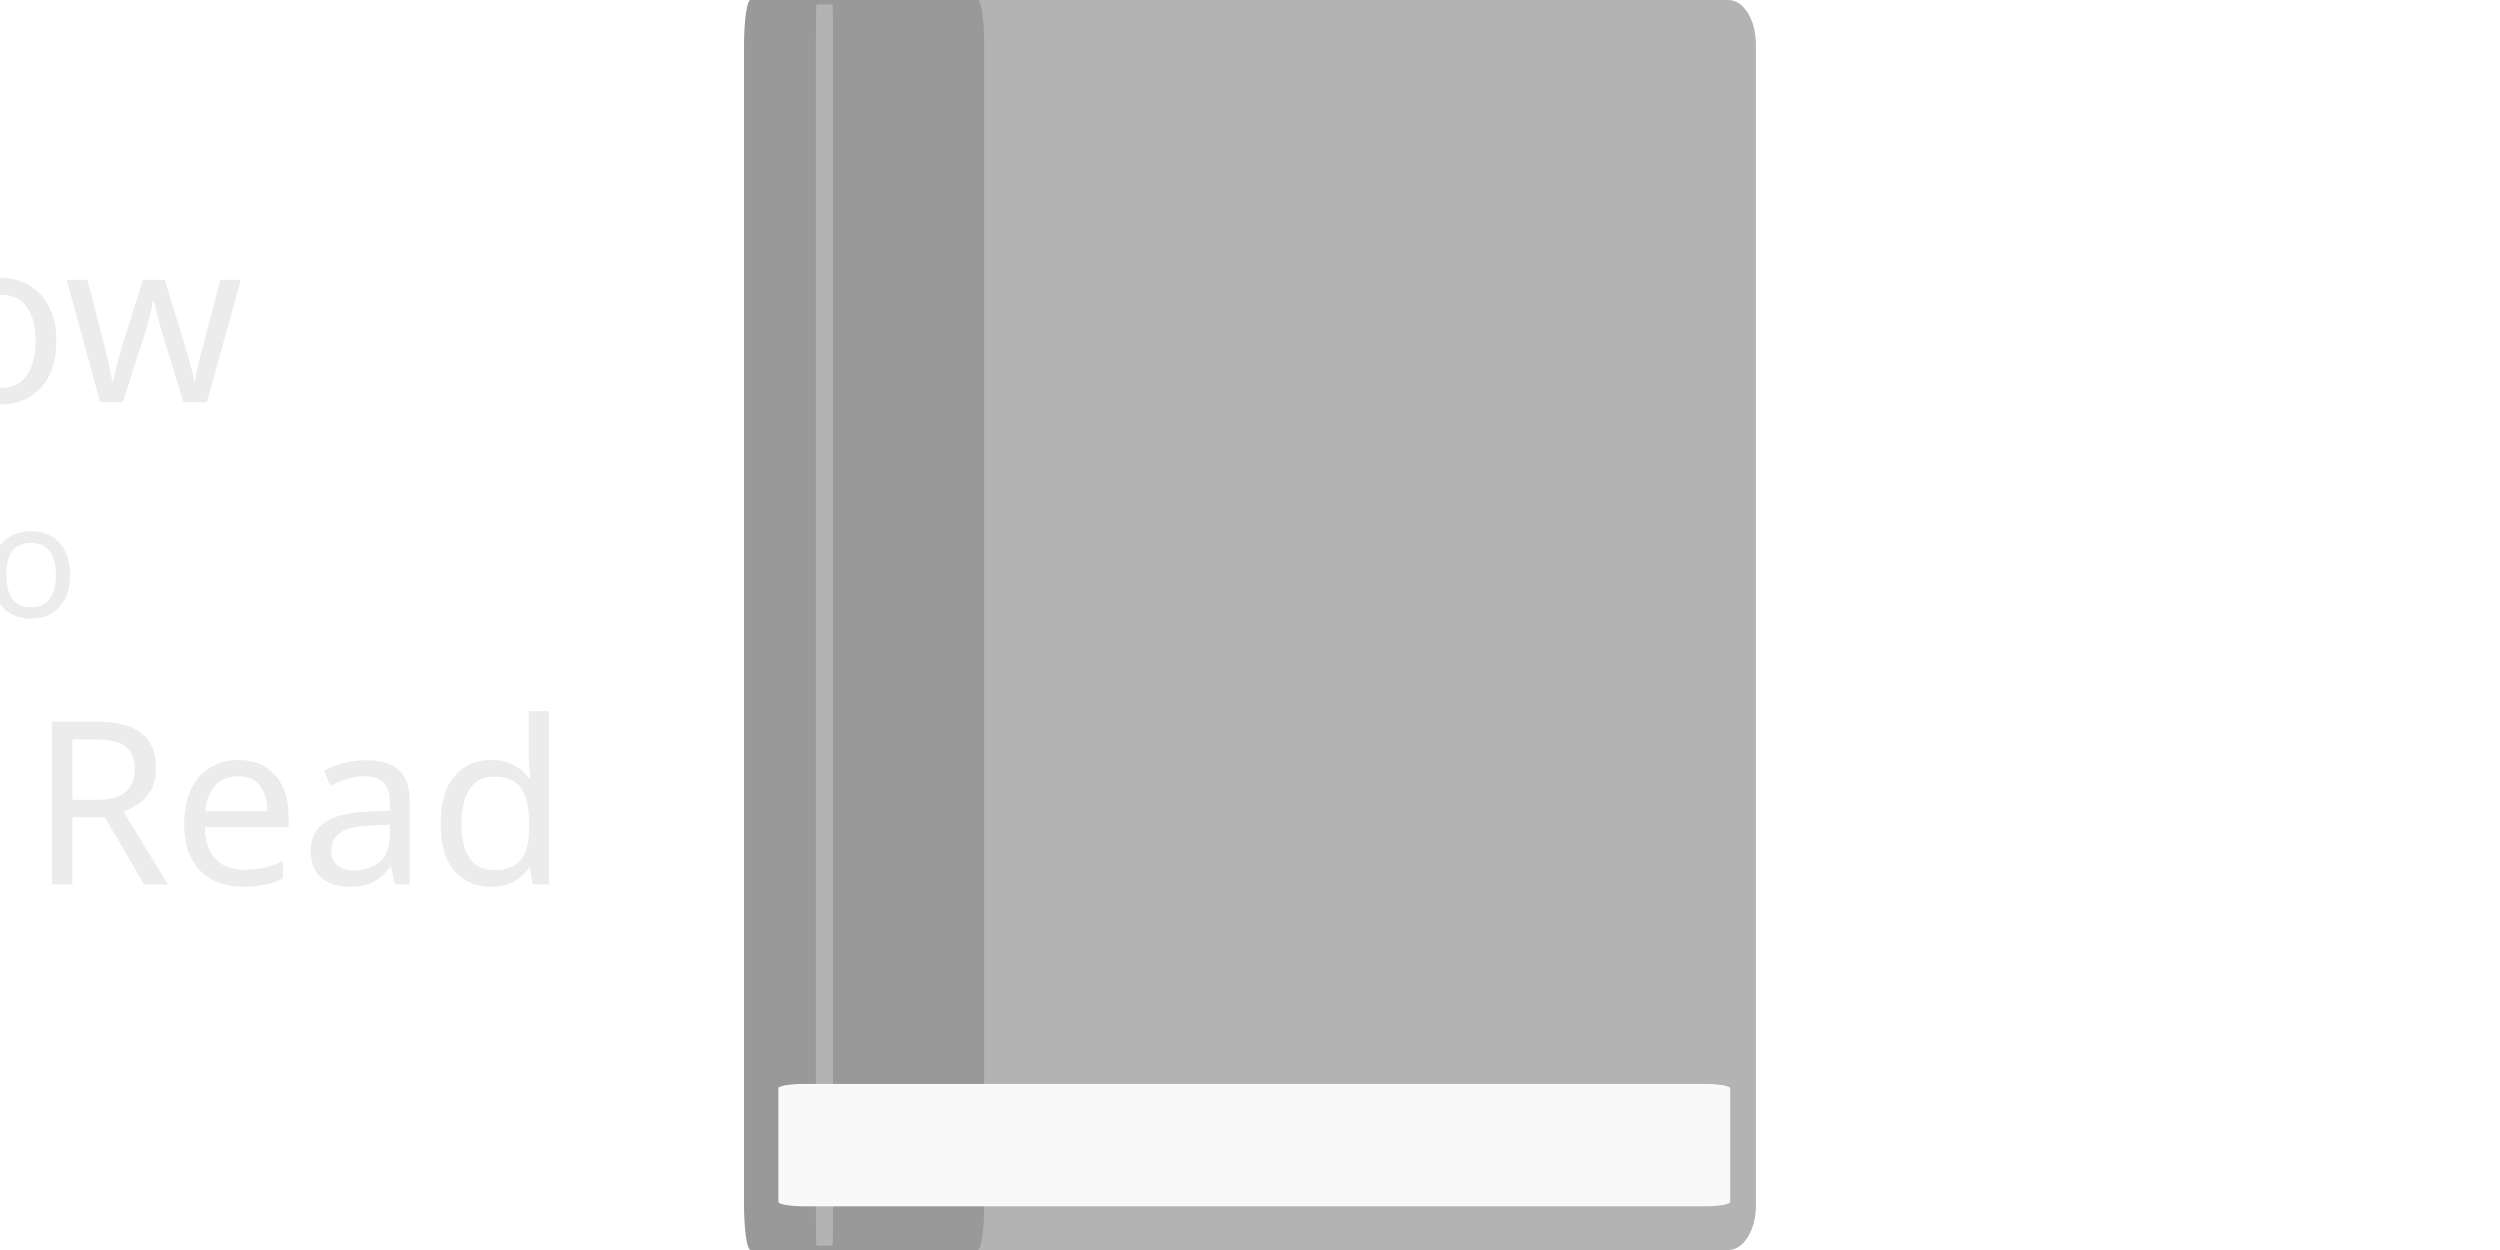
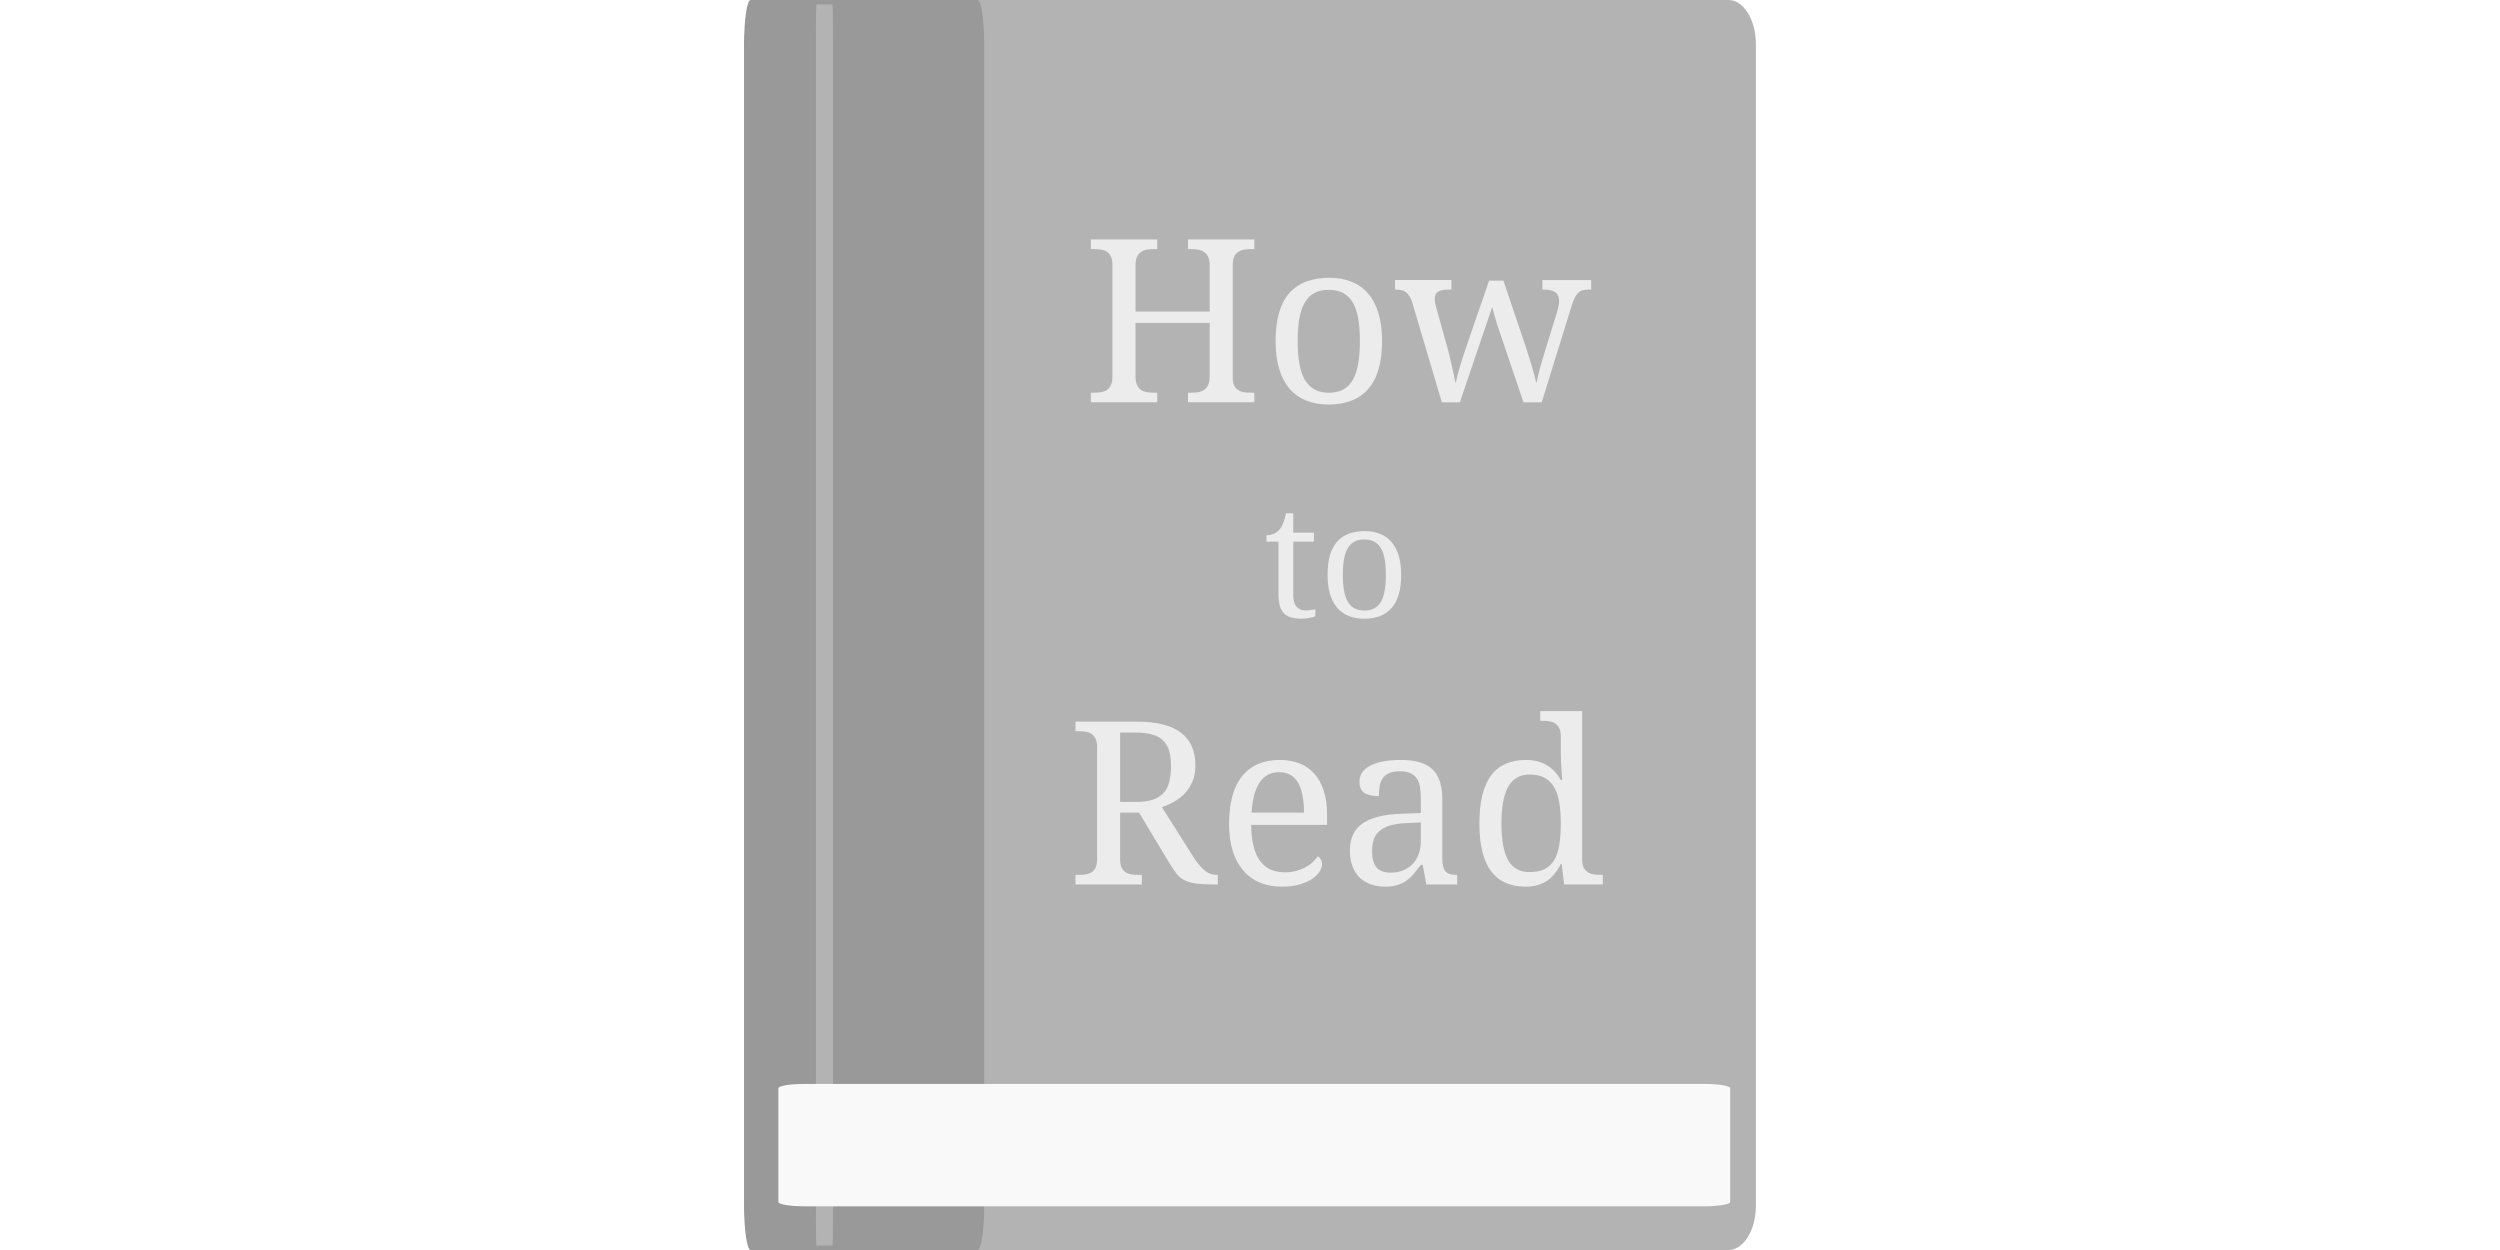
<svg xmlns="http://www.w3.org/2000/svg" width="160" height="80" id="svg3484" version="1.1">
  <defs id="defs3486">
    <clipPath clipPathUnits="userSpaceOnUse" id="clipPath4084">
      <path d="m 0,841.89 595.28,0 L 595.28,0 0,0 0,841.89 z" id="path4086" />
    </clipPath>
  </defs>
  <g id="layer1" transform="translate(0,-972.3622)">
    <g id="g3463" transform="matrix(0.784188,0,0,0.784188,643.7688,971.5394)">
      <rect ry="3.616" rx="2.24" y="1.049" x="-760.21" height="102.016" width="82.578" id="rect5333-5" style="fill:#b3b3b3;fill-opacity:1;stroke:none" />
      <rect ry="3.616" rx="0.532" y="1.049" x="-760.21" height="102.016" width="19.595" id="rect5333-4-7" style="fill:#999999;fill-opacity:1;stroke:none" />
      <rect transform="matrix(0,-1,1,0,0,0)" ry="0.05" rx="2.748" y="-754.35" x="-102.709" height="1.4" width="101.303" id="rect5333-9-4-1" style="fill:#b3b3b3;fill-opacity:1;stroke:none" />
      <rect ry="0.354" rx="2.107" y="89.511" x="-757.41" height="9.988" width="77.679" id="rect5333-9-6" style="fill:#f9f9f9;fill-opacity:1;stroke:none" />
-       <text id="text5481-3" y="33.882" x="-711.841" style="font-size:93.065px;font-style:normal;font-variant:normal;font-weight:normal;font-stretch:normal;line-height:125%;letter-spacing:0px;word-spacing:0px;fill:#ececec;fill-opacity:1;stroke:none;font-family:Droid Serif;-inkscape-font-specification:Droid Serif" xml:space="preserve">
-         <tspan style="font-size:18.613px;text-align:center;text-anchor:middle;fill:#ececec" y="33.882" x="-711.841" id="tspan5483-1">How</tspan>
-         <tspan style="font-size:12.866px;text-align:center;text-anchor:middle;fill:#ececec" id="tspan5485-0" y="51.42" x="-711.841">to</tspan>
-         <tspan style="font-size:18.613px;text-align:center;text-anchor:middle;fill:#ececec" id="tspan5487-0" y="73.231" x="-711.841">Read</tspan>
-       </text>
+       <g style="font-size:93.065px;font-style:normal;font-variant:normal;font-weight:normal;font-stretch:normal;line-height:125%;letter-spacing:0px;word-spacing:0px;fill:#ececec;fill-opacity:1;stroke:none;font-family:Droid Serif;-inkscape-font-specification:Droid Serif" id="text5481-3">
+         <path d="m -723.983,33.882 0,-0.782 0.245,0 c 0.212,1e-6 0.409,-0.015 0.591,-0.045 0.188,-0.03 0.348,-0.091 0.482,-0.182 0.139,-0.097 0.248,-0.233 0.327,-0.409 0.085,-0.176 0.127,-0.409 0.127,-0.7 l 0,-4.362 -6.053,0 0,4.362 c -10e-6,0.291 0.039,0.524 0.118,0.7 0.085,0.176 0.194,0.312 0.327,0.409 0.139,0.091 0.303,0.151 0.491,0.182 0.188,0.03 0.385,0.045 0.591,0.045 l 0.245,0 0,0.782 -5.417,0 0,-0.782 0.236,0 c 0.212,1e-6 0.409,-0.015 0.591,-0.045 0.188,-0.03 0.351,-0.091 0.491,-0.182 0.139,-0.097 0.248,-0.233 0.327,-0.409 0.079,-0.176 0.118,-0.409 0.118,-0.7 l 0,-9.125 c -10e-6,-0.273 -0.042,-0.491 -0.127,-0.654 -0.079,-0.17 -0.188,-0.3 -0.327,-0.391 -0.139,-0.091 -0.303,-0.148 -0.491,-0.173 -0.182,-0.03 -0.376,-0.045 -0.582,-0.045 l -0.236,0 0,-0.782 5.417,0 0,0.782 -0.245,0 c -0.206,1.2e-5 -0.403,0.015 -0.591,0.045 -0.188,0.03 -0.351,0.094 -0.491,0.191 -0.133,0.091 -0.242,0.224 -0.327,0.4 -0.079,0.176 -0.118,0.409 -0.118,0.7 l 0,3.763 6.053,0 0,-3.763 c -10e-6,-0.291 -0.042,-0.524 -0.127,-0.7 -0.079,-0.176 -0.188,-0.309 -0.327,-0.4 -0.133,-0.097 -0.294,-0.161 -0.482,-0.191 -0.182,-0.03 -0.379,-0.045 -0.591,-0.045 l -0.245,0 0,-0.782 5.417,0 0,0.782 -0.236,0 c -0.212,1.2e-5 -0.412,0.015 -0.6,0.045 -0.182,0.03 -0.342,0.094 -0.482,0.191 -0.139,0.091 -0.248,0.224 -0.327,0.4 -0.079,0.176 -0.118,0.409 -0.118,0.7 l 0,9.143 c -10e-6,0.273 0.039,0.494 0.118,0.663 0.085,0.164 0.197,0.288 0.336,0.373 0.139,0.085 0.3,0.142 0.482,0.173 0.188,0.024 0.385,0.036 0.591,0.036 l 0.236,0 0,0.782 -5.417,0" style="font-size:18.613px;text-align:center;text-anchor:middle;fill:#ececec" id="path2994" />
+         <path d="m -708.142,28.874 c -10e-6,1.751 -0.373,3.054 -1.118,3.908 -0.739,0.854 -1.824,1.281 -3.254,1.281 -0.673,0 -1.275,-0.106 -1.809,-0.318 -0.533,-0.212 -0.988,-0.533 -1.363,-0.963 -0.37,-0.43 -0.654,-0.969 -0.854,-1.618 -0.194,-0.654 -0.291,-1.418 -0.291,-2.29 0,-1.739 0.367,-3.032 1.1,-3.881 0.739,-0.848 1.83,-1.272 3.272,-1.272 0.673,10e-6 1.275,0.106 1.809,0.318 0.533,0.206 0.985,0.524 1.354,0.954 0.376,0.424 0.66,0.96 0.854,1.609 0.2,0.642 0.3,1.4 0.3,2.272 m -6.889,0 c 0,0.691 0.045,1.3 0.136,1.827 0.091,0.527 0.236,0.969 0.436,1.327 0.206,0.351 0.47,0.618 0.791,0.8 0.327,0.182 0.724,0.273 1.191,0.273 0.467,1e-6 0.86,-0.091 1.181,-0.273 0.321,-0.182 0.582,-0.448 0.782,-0.8 0.2,-0.357 0.342,-0.8 0.427,-1.327 0.091,-0.527 0.136,-1.136 0.136,-1.827 0,-0.691 -0.045,-1.297 -0.136,-1.818 -0.091,-0.521 -0.236,-0.954 -0.436,-1.3 -0.2,-0.351 -0.464,-0.615 -0.791,-0.791 -0.321,-0.176 -0.715,-0.264 -1.181,-0.264 -0.467,9e-6 -0.86,0.088 -1.181,0.264 -0.321,0.176 -0.582,0.439 -0.782,0.791 -0.2,0.345 -0.345,0.779 -0.436,1.3 -0.091,0.521 -0.136,1.127 -0.136,1.818" style="font-size:18.613px;text-align:center;text-anchor:middle;fill:#ececec" id="path2996" />
+         <path d="m -698.236,23.958 1.863,5.517 c 0.073,0.224 0.148,0.467 0.227,0.727 0.085,0.254 0.164,0.509 0.236,0.763 0.073,0.248 0.139,0.485 0.2,0.709 0.061,0.224 0.106,0.415 0.136,0.573 l 0.054,0 c 0.054,-0.309 0.142,-0.688 0.264,-1.136 0.121,-0.454 0.276,-0.982 0.464,-1.581 l 0.927,-2.999 c 0.049,-0.158 0.088,-0.324 0.118,-0.5 0.036,-0.182 0.054,-0.324 0.054,-0.427 -1e-5,-0.321 -0.103,-0.554 -0.309,-0.7 -0.2,-0.145 -0.509,-0.218 -0.927,-0.218 l -0.127,0 0,-0.782 3.981,0 0,0.782 -0.236,0 c -0.182,9e-6 -0.339,0.018 -0.473,0.055 -0.133,0.036 -0.254,0.109 -0.364,0.218 -0.103,0.103 -0.2,0.248 -0.291,0.436 -0.091,0.188 -0.182,0.436 -0.273,0.745 l -2.399,7.743 -1.49,0 -2.218,-6.553 -0.336,-1.227 -2.636,7.78 -1.472,0 -2.436,-8.207 c -0.073,-0.194 -0.148,-0.354 -0.227,-0.482 -0.079,-0.127 -0.17,-0.227 -0.273,-0.3 -0.103,-0.079 -0.221,-0.133 -0.354,-0.164 -0.133,-0.03 -0.291,-0.045 -0.473,-0.045 l -0.054,0 0,-0.782 4.599,0 0,0.782 -0.245,0 c -0.37,9e-6 -0.648,0.055 -0.836,0.164 -0.188,0.109 -0.282,0.315 -0.282,0.618 -1e-5,0.103 0.015,0.227 0.045,0.373 0.036,0.145 0.073,0.288 0.109,0.427 l 0.872,3.126 c 0.061,0.224 0.124,0.47 0.191,0.736 0.067,0.267 0.127,0.533 0.182,0.8 0.061,0.261 0.115,0.506 0.164,0.736 0.049,0.23 0.088,0.424 0.118,0.582 l 0.054,0 c 0.03,-0.158 0.07,-0.339 0.118,-0.545 0.054,-0.212 0.115,-0.436 0.182,-0.673 0.073,-0.242 0.148,-0.488 0.227,-0.736 0.079,-0.248 0.158,-0.485 0.236,-0.709 l 1.936,-5.626 1.172,0" style="font-size:18.613px;text-align:center;text-anchor:middle;fill:#ececec" id="path2998" />
+         <path d="m -714.411,50.867 c 0.155,0 0.297,-0.008 0.427,-0.025 0.13,-0.017 0.262,-0.038 0.396,-0.063 l 0,0.565 c -0.054,0.025 -0.126,0.05 -0.214,0.075 -0.088,0.025 -0.184,0.046 -0.289,0.063 -0.101,0.021 -0.207,0.036 -0.32,0.044 -0.113,0.013 -0.22,0.019 -0.32,0.019 -0.327,0 -0.607,-0.036 -0.842,-0.107 -0.235,-0.067 -0.427,-0.178 -0.578,-0.333 -0.151,-0.155 -0.264,-0.36 -0.339,-0.616 -0.071,-0.255 -0.107,-0.567 -0.107,-0.936 l 0,-4.297 -0.98,0 0,-0.515 c 0.155,6e-6 0.325,-0.031 0.509,-0.094 0.188,-0.063 0.354,-0.168 0.496,-0.314 0.147,-0.159 0.264,-0.348 0.352,-0.565 0.092,-0.222 0.172,-0.498 0.239,-0.829 l 0.591,0 0,1.583 1.684,0 0,0.735 -1.684,0 0,4.335 c -10e-6,0.44 0.088,0.762 0.264,0.967 0.18,0.205 0.419,0.308 0.716,0.308" style="font-size:12.866px;text-align:center;text-anchor:middle;fill:#ececec" id="path3000" />
+         <path d="m -706.583,47.958 c -10e-6,1.21 -0.258,2.111 -0.773,2.701 -0.511,0.591 -1.261,0.886 -2.249,0.886 -0.465,0 -0.882,-0.073 -1.25,-0.22 -0.369,-0.147 -0.683,-0.369 -0.942,-0.666 -0.255,-0.297 -0.452,-0.67 -0.591,-1.118 -0.134,-0.452 -0.201,-0.98 -0.201,-1.583 0,-1.202 0.253,-2.096 0.76,-2.682 0.511,-0.586 1.265,-0.879 2.262,-0.88 0.465,7e-6 0.882,0.073 1.25,0.22 0.369,0.142 0.681,0.362 0.936,0.66 0.26,0.293 0.457,0.664 0.591,1.112 0.138,0.444 0.207,0.967 0.207,1.571 m -4.762,0 c 0,0.477 0.031,0.898 0.094,1.263 0.063,0.364 0.163,0.67 0.302,0.917 0.142,0.243 0.325,0.427 0.547,0.553 0.226,0.126 0.5,0.188 0.823,0.188 0.322,10e-7 0.595,-0.063 0.817,-0.188 0.222,-0.126 0.402,-0.31 0.54,-0.553 0.138,-0.247 0.237,-0.553 0.295,-0.917 0.063,-0.364 0.094,-0.785 0.094,-1.263 0,-0.477 -0.031,-0.896 -0.094,-1.256 -0.063,-0.36 -0.163,-0.66 -0.302,-0.898 -0.138,-0.243 -0.32,-0.425 -0.547,-0.547 -0.222,-0.121 -0.494,-0.182 -0.817,-0.182 -0.322,6e-6 -0.595,0.061 -0.817,0.182 -0.222,0.121 -0.402,0.304 -0.54,0.547 -0.138,0.239 -0.239,0.538 -0.302,0.898 -0.063,0.36 -0.094,0.779 -0.094,1.256" style="font-size:12.866px;text-align:center;text-anchor:middle;fill:#ececec" id="path3002" />
+         <path d="m -723.556,70.959 c 0.315,0.497 0.621,0.869 0.918,1.118 0.297,0.248 0.642,0.373 1.036,0.373 l 0.054,0 0,0.782 -0.264,0 c -0.582,0 -1.06,-0.021 -1.436,-0.064 -0.37,-0.042 -0.685,-0.124 -0.945,-0.245 -0.261,-0.121 -0.485,-0.291 -0.673,-0.509 -0.182,-0.218 -0.379,-0.503 -0.591,-0.854 l -2.517,-4.19 -1.545,0 0,3.835 c -10e-6,0.273 0.039,0.494 0.118,0.663 0.085,0.164 0.197,0.288 0.336,0.373 0.139,0.085 0.3,0.142 0.482,0.173 0.188,0.024 0.385,0.036 0.591,0.036 l 0.245,0 0,0.782 -5.417,0 0,-0.782 0.236,0 c 0.206,10e-7 0.4,-0.012 0.582,-0.036 0.188,-0.03 0.351,-0.088 0.491,-0.173 0.139,-0.085 0.248,-0.209 0.327,-0.373 0.085,-0.17 0.127,-0.391 0.127,-0.663 l 0,-9.216 c -1e-5,-0.273 -0.042,-0.491 -0.127,-0.654 -0.079,-0.17 -0.188,-0.3 -0.327,-0.391 -0.139,-0.091 -0.303,-0.148 -0.491,-0.173 -0.182,-0.03 -0.376,-0.045 -0.582,-0.045 l -0.236,0 0,-0.782 5.008,0 c 1.612,1.3e-5 2.811,0.3 3.599,0.9 0.788,0.594 1.181,1.491 1.181,2.69 -10e-6,0.497 -0.082,0.933 -0.245,1.309 -0.158,0.37 -0.367,0.691 -0.627,0.963 -0.261,0.273 -0.554,0.5 -0.882,0.682 -0.327,0.182 -0.654,0.327 -0.982,0.436 l 2.554,4.035 m -5.962,-4.462 1.309,0 c 0.545,7e-6 1,-0.061 1.363,-0.182 0.364,-0.121 0.654,-0.303 0.872,-0.545 0.218,-0.242 0.373,-0.545 0.464,-0.909 0.097,-0.364 0.145,-0.788 0.145,-1.272 -10e-6,-0.497 -0.051,-0.918 -0.154,-1.263 -0.103,-0.351 -0.27,-0.636 -0.5,-0.854 -0.23,-0.224 -0.53,-0.385 -0.9,-0.482 -0.364,-0.103 -0.809,-0.154 -1.336,-0.155 l -1.263,0 0,5.662" style="font-size:18.613px;text-align:center;text-anchor:middle;fill:#ececec" id="path3004" />
+         <path d="m -716.54,64.07 c -0.691,9e-6 -1.224,0.282 -1.6,0.845 -0.37,0.557 -0.588,1.375 -0.654,2.454 l 4.281,0 c -1e-5,-0.491 -0.036,-0.939 -0.109,-1.345 -0.073,-0.406 -0.188,-0.754 -0.345,-1.045 -0.158,-0.291 -0.367,-0.515 -0.627,-0.673 -0.254,-0.158 -0.57,-0.236 -0.945,-0.236 m 0.227,9.343 c -0.673,0 -1.278,-0.112 -1.818,-0.336 -0.533,-0.23 -0.985,-0.563 -1.354,-1 -0.37,-0.436 -0.654,-0.969 -0.854,-1.6 -0.194,-0.636 -0.291,-1.357 -0.291,-2.163 0,-1.739 0.357,-3.048 1.072,-3.926 0.715,-0.879 1.733,-1.318 3.054,-1.318 0.6,1e-5 1.139,0.094 1.618,0.282 0.479,0.188 0.885,0.47 1.218,0.845 0.333,0.37 0.588,0.833 0.763,1.391 0.182,0.551 0.273,1.194 0.273,1.927 l 0,0.854 -6.198,0 c 0.012,0.679 0.079,1.263 0.2,1.754 0.127,0.485 0.306,0.885 0.536,1.2 0.236,0.315 0.524,0.548 0.863,0.7 0.339,0.145 0.73,0.218 1.172,0.218 0.321,1e-6 0.618,-0.036 0.891,-0.109 0.279,-0.073 0.53,-0.17 0.754,-0.291 0.224,-0.121 0.421,-0.258 0.591,-0.409 0.176,-0.158 0.318,-0.321 0.427,-0.491 0.085,0.036 0.164,0.112 0.236,0.227 0.079,0.115 0.118,0.251 0.118,0.409 0,0.188 -0.067,0.391 -0.2,0.609 -0.133,0.212 -0.336,0.409 -0.609,0.591 -0.273,0.182 -0.615,0.333 -1.027,0.454 -0.406,0.121 -0.885,0.182 -1.436,0.182" style="font-size:18.613px;text-align:center;text-anchor:middle;fill:#ececec" id="path3006" />
+         <path d="m -708.96,70.532 c 0,0.582 0.121,1.018 0.364,1.309 0.248,0.285 0.63,0.427 1.145,0.427 0.376,10e-7 0.715,-0.061 1.018,-0.182 0.309,-0.121 0.57,-0.294 0.782,-0.518 0.218,-0.224 0.385,-0.497 0.5,-0.818 0.115,-0.321 0.173,-0.679 0.173,-1.072 l 0,-1.509 -1.191,0.055 c -0.527,0.024 -0.969,0.091 -1.327,0.2 -0.351,0.103 -0.636,0.251 -0.854,0.445 -0.218,0.188 -0.376,0.421 -0.473,0.7 -0.091,0.279 -0.136,0.6 -0.136,0.963 m 2.254,-6.535 c -0.357,1e-5 -0.648,0.052 -0.872,0.155 -0.218,0.097 -0.391,0.236 -0.518,0.418 -0.121,0.182 -0.203,0.397 -0.245,0.645 -0.042,0.248 -0.064,0.518 -0.064,0.809 -0.515,7e-6 -0.909,-0.088 -1.181,-0.264 -0.267,-0.176 -0.4,-0.479 -0.4,-0.909 0,-0.321 0.088,-0.594 0.264,-0.818 0.176,-0.224 0.415,-0.406 0.718,-0.545 0.309,-0.145 0.666,-0.251 1.072,-0.318 0.406,-0.067 0.839,-0.1 1.3,-0.1 0.57,1e-5 1.066,0.058 1.49,0.173 0.424,0.109 0.779,0.291 1.063,0.545 0.285,0.254 0.497,0.588 0.636,1 0.145,0.406 0.218,0.906 0.218,1.5 l 0,4.826 c -10e-6,0.261 0.021,0.476 0.064,0.645 0.042,0.17 0.109,0.306 0.2,0.409 0.091,0.103 0.209,0.176 0.354,0.218 0.151,0.042 0.33,0.064 0.536,0.064 l 0.054,0 0,0.782 -2.517,0 -0.291,-1.6 -0.155,0 c -0.194,0.261 -0.382,0.5 -0.563,0.718 -0.182,0.218 -0.382,0.406 -0.6,0.563 -0.218,0.158 -0.467,0.279 -0.745,0.364 -0.273,0.091 -0.603,0.136 -0.991,0.136 -0.412,0 -0.797,-0.061 -1.154,-0.182 -0.351,-0.115 -0.657,-0.294 -0.918,-0.536 -0.254,-0.248 -0.454,-0.557 -0.6,-0.927 -0.145,-0.376 -0.218,-0.818 -0.218,-1.327 0,-0.988 0.351,-1.721 1.054,-2.199 0.703,-0.479 1.766,-0.739 3.19,-0.782 l 1.545,-0.055 0,-1.118 c 0,-0.333 -0.018,-0.639 -0.054,-0.918 -0.036,-0.285 -0.115,-0.527 -0.236,-0.727 -0.121,-0.206 -0.297,-0.364 -0.527,-0.473 -0.224,-0.115 -0.527,-0.173 -0.909,-0.173" style="font-size:18.613px;text-align:center;text-anchor:middle;fill:#ececec" id="path3008" />
+         <path d="m -691.81,71.186 c -1e-5,0.273 0.039,0.494 0.118,0.663 0.085,0.164 0.197,0.291 0.336,0.382 0.139,0.091 0.3,0.151 0.482,0.182 0.188,0.024 0.385,0.036 0.591,0.036 l 0.155,0 0,0.782 -3.154,0 -0.2,-1.672 -0.073,0 c -0.139,0.285 -0.3,0.542 -0.482,0.773 -0.176,0.224 -0.379,0.418 -0.609,0.582 -0.23,0.158 -0.491,0.279 -0.782,0.364 -0.291,0.091 -0.618,0.136 -0.982,0.136 -0.612,0 -1.154,-0.1 -1.627,-0.3 -0.473,-0.206 -0.869,-0.518 -1.191,-0.936 -0.321,-0.424 -0.563,-0.96 -0.727,-1.609 -0.164,-0.648 -0.245,-1.418 -0.245,-2.308 0,-0.897 0.082,-1.672 0.245,-2.327 0.164,-0.654 0.406,-1.194 0.727,-1.618 0.321,-0.424 0.718,-0.736 1.191,-0.936 0.473,-0.206 1.015,-0.309 1.627,-0.309 0.357,1e-5 0.682,0.039 0.972,0.118 0.291,0.079 0.551,0.191 0.782,0.336 0.236,0.145 0.445,0.318 0.627,0.518 0.182,0.2 0.339,0.421 0.473,0.663 l 0.109,0 c -0.018,-0.303 -0.036,-0.588 -0.054,-0.854 -0.012,-0.23 -0.024,-0.457 -0.036,-0.682 -0.012,-0.23 -0.018,-0.4 -0.018,-0.509 l 0,-1.527 c -10e-6,-0.273 -0.042,-0.491 -0.127,-0.654 -0.079,-0.17 -0.188,-0.3 -0.327,-0.391 -0.139,-0.091 -0.303,-0.148 -0.491,-0.173 -0.182,-0.03 -0.376,-0.045 -0.582,-0.045 l -0.154,0 0,-0.782 3.426,0 0,12.097 m -4.281,1.036 c 0.485,10e-7 0.888,-0.079 1.209,-0.236 0.327,-0.164 0.588,-0.409 0.782,-0.736 0.2,-0.327 0.339,-0.739 0.418,-1.236 0.085,-0.497 0.127,-1.082 0.127,-1.754 -10e-6,-0.648 -0.042,-1.221 -0.127,-1.718 -0.079,-0.497 -0.218,-0.912 -0.418,-1.245 -0.194,-0.339 -0.454,-0.597 -0.782,-0.773 -0.327,-0.176 -0.736,-0.264 -1.227,-0.264 -0.406,9e-6 -0.754,0.088 -1.045,0.264 -0.291,0.176 -0.53,0.433 -0.718,0.773 -0.182,0.339 -0.315,0.76 -0.4,1.263 -0.085,0.497 -0.127,1.069 -0.127,1.718 0,1.321 0.179,2.308 0.536,2.963 0.357,0.654 0.948,0.982 1.772,0.982" style="font-size:18.613px;text-align:center;text-anchor:middle;fill:#ececec" id="path3010" />
+       </g>
    </g>
  </g>
</svg>
